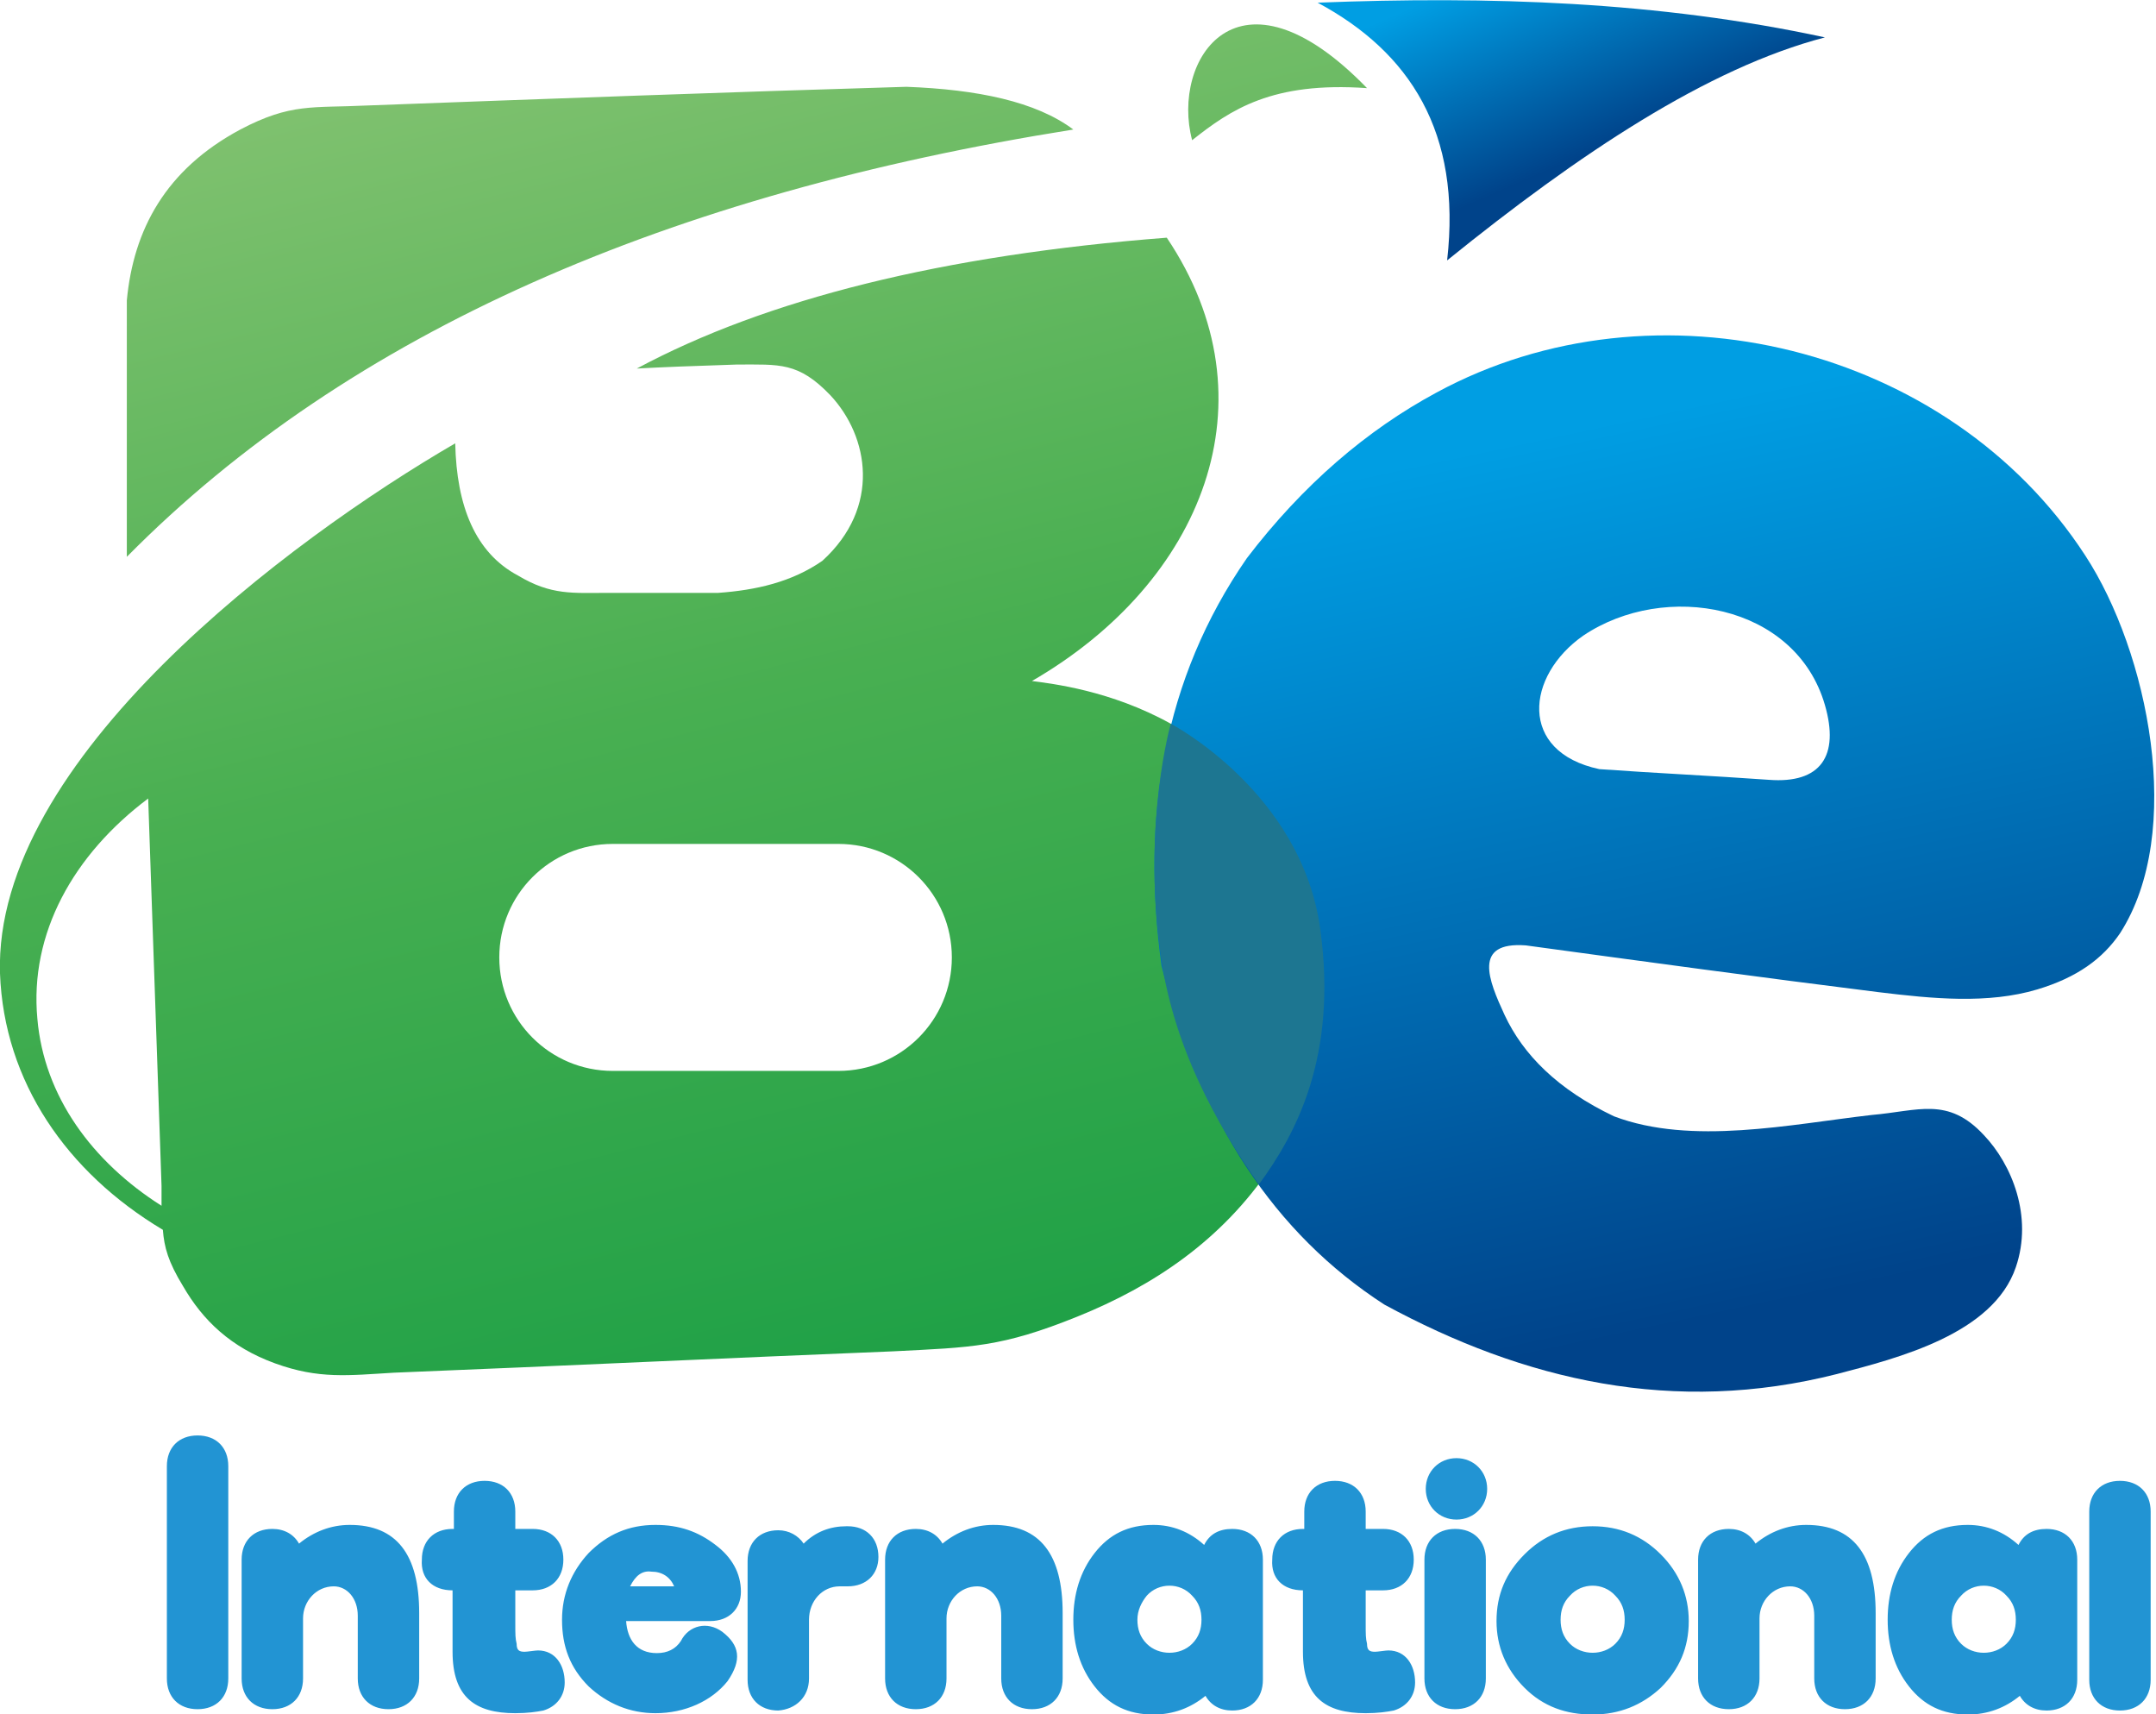
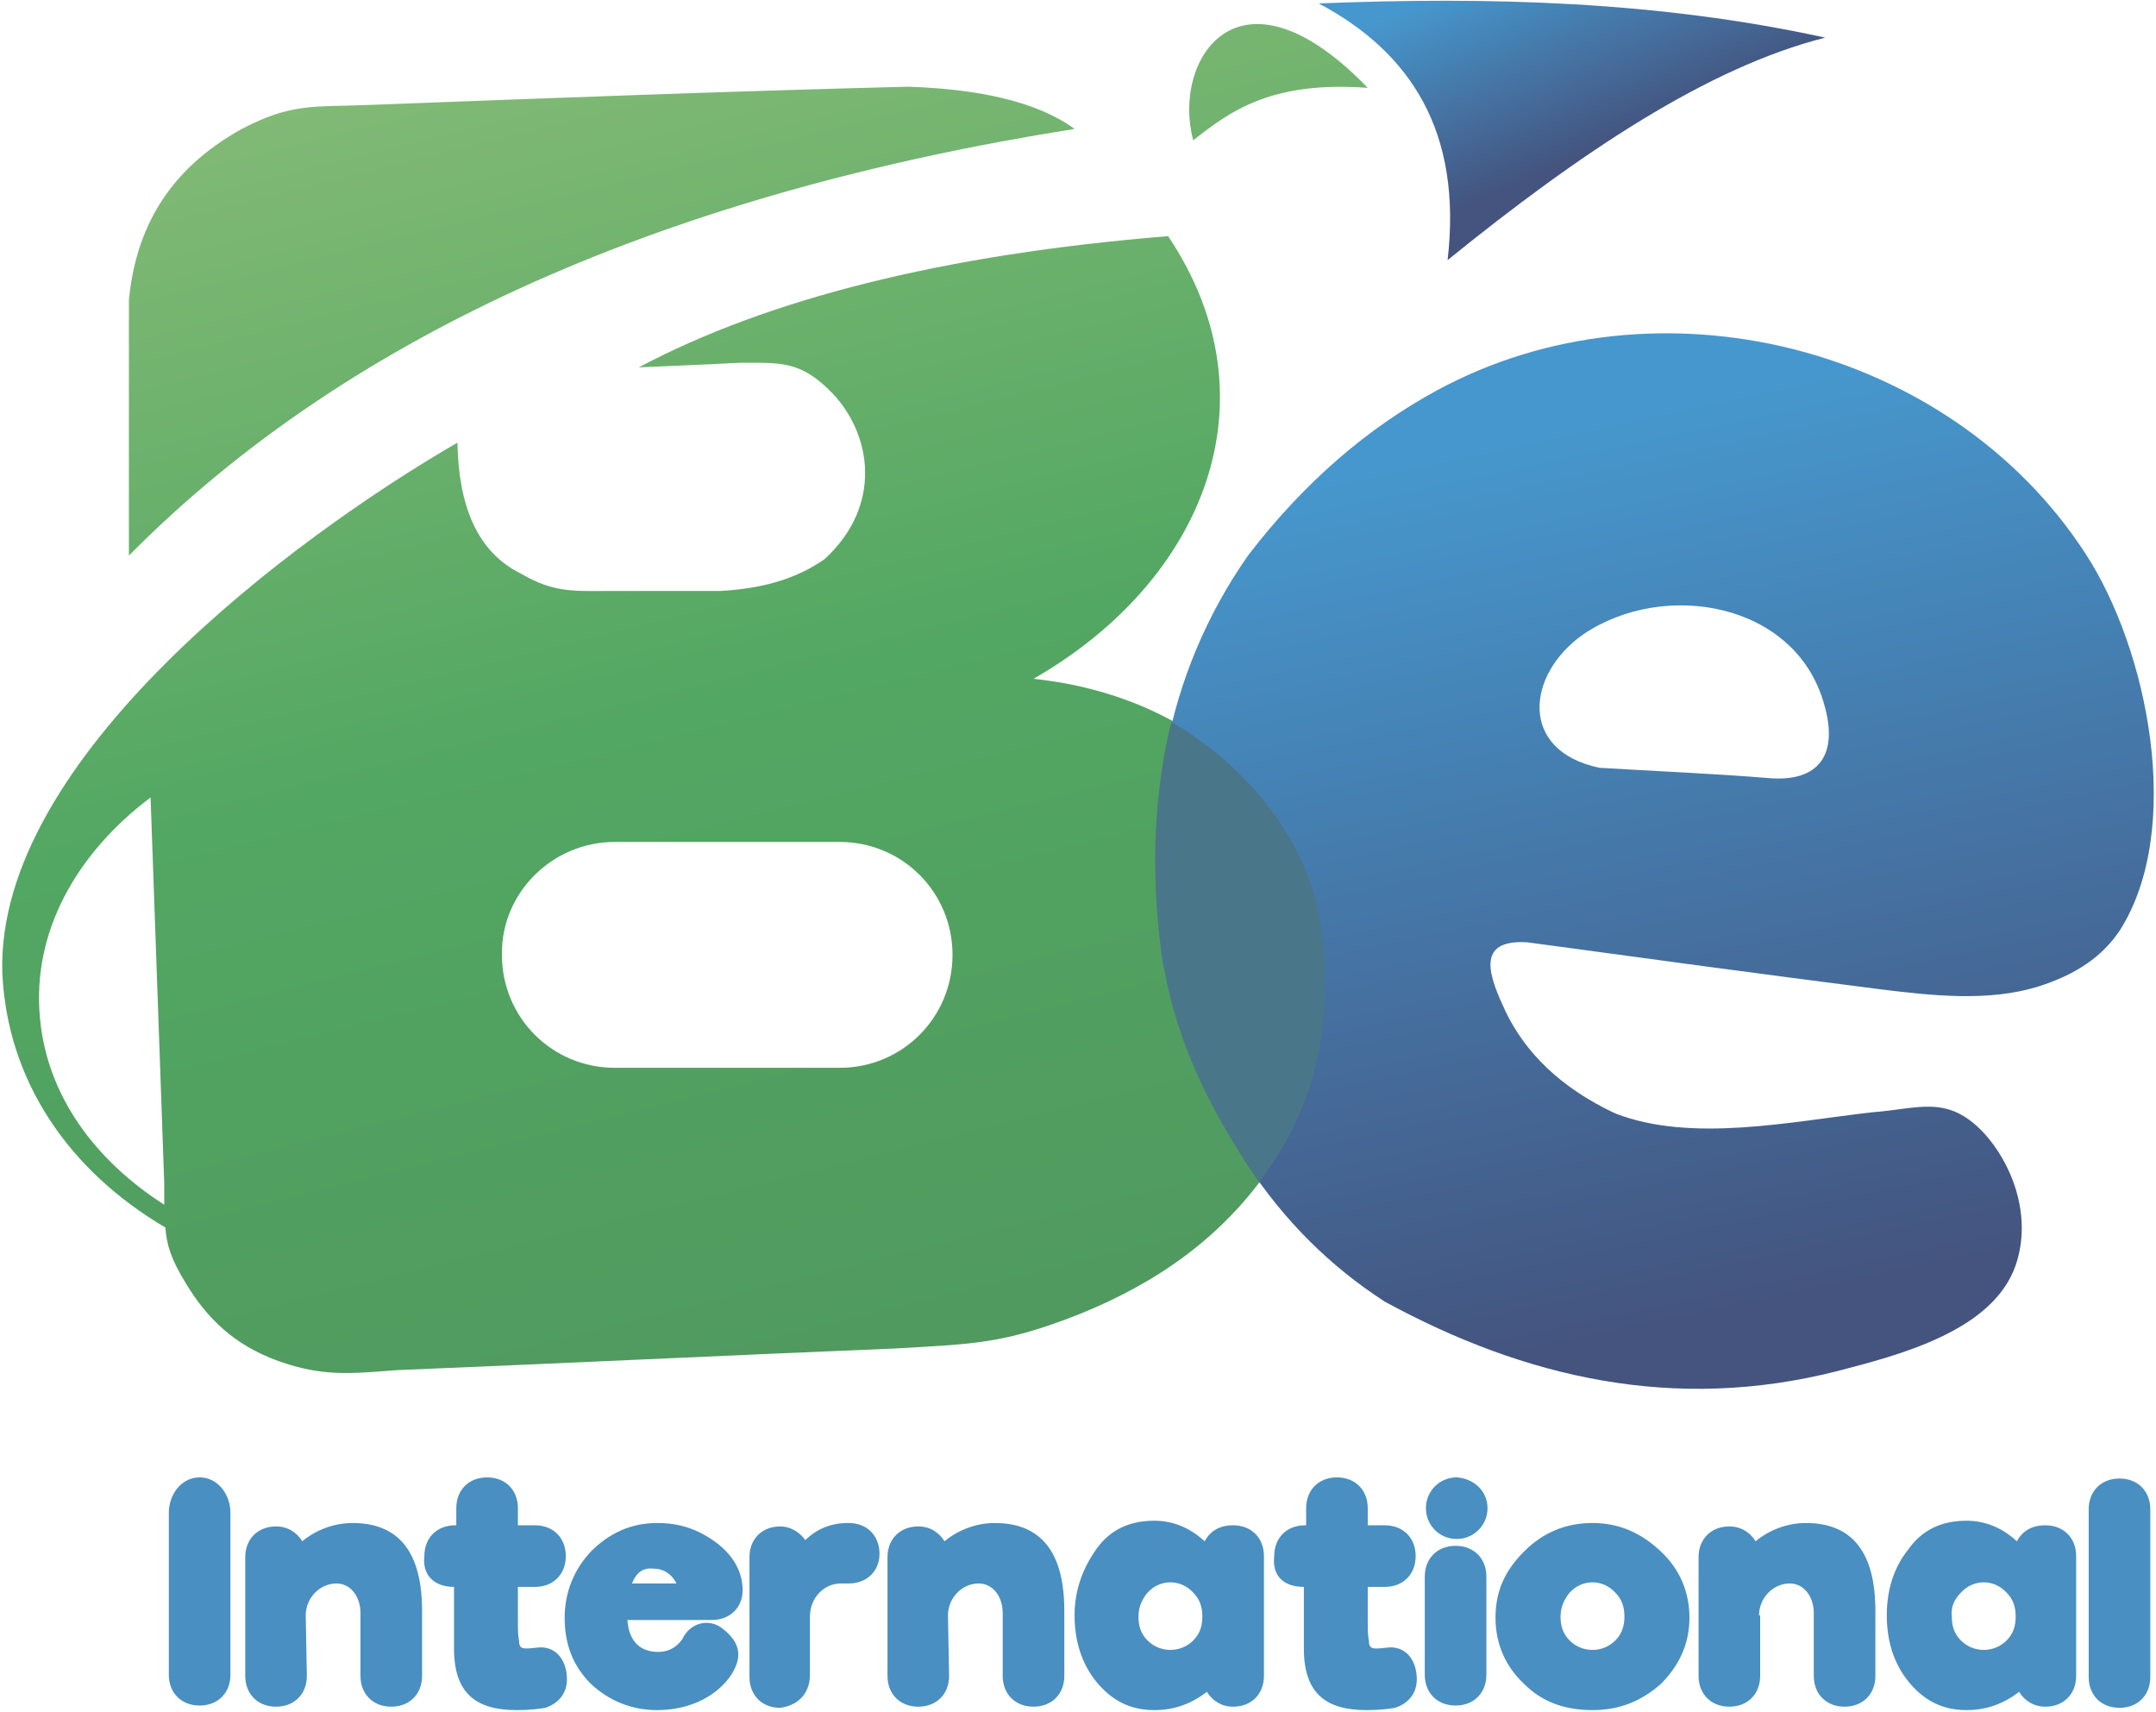
- <svg xmlns="http://www.w3.org/2000/svg" version="1.1" id="_x31_" x="0px" y="0px" viewBox="-168 186.7 161.5 128.3" style="enable-background:new -168 186.7 161.5 128.3;" xml:space="preserve">
-   <style type="text/css">
- 	.st0{fill:url(#SVGID_1_);enable-background:new    ;}
- 	.st1{fill:url(#SVGID_2_);}
- 	.st2{fill:url(#SVGID_3_);enable-background:new    ;}
- 	.st3{fill:#2294D3;enable-background:new    ;}
- 	.st4{fill:#1D7691;enable-background:new    ;}
- </style>
-   <linearGradient id="SVGID_1_" gradientUnits="userSpaceOnUse" x1="-91.742" y1="175.883" x2="-134.339" y2="346.046" gradientTransform="matrix(1 0 0 -1 0 503.4)">
-     <stop offset="0" style="stop-color:#00963F" />
-     <stop offset="0.52" style="stop-color:#48AF51" />
-     <stop offset="1" style="stop-color:#A3CD82" />
+ <svg xmlns="http://www.w3.org/2000/svg" version="1.1" id="Слой_1" x="0px" y="0px" viewBox="0 0 189 150" enable-background="new 0 0 189 150" xml:space="preserve">
+   <linearGradient id="SVGID_1_" gradientUnits="userSpaceOnUse" x1="89.332" y1="453.108" x2="39.564" y2="254.296" gradientTransform="matrix(1 0 0 1 0 -288.6)">
+     <stop offset="0" style="stop-color:#4F8F5D" />
+     <stop offset="0.52" style="stop-color:#52A762" />
+     <stop offset="1" style="stop-color:#A0C682" />
  </linearGradient>
-   <path class="st0" d="M-65.6,193.3c-9.7-10-14.7-2.1-13.1,3.9C-75.8,194.9-72.7,192.8-65.6,193.3L-65.6,193.3z M-87.6,196.4  c-30.2,4.8-54.2,15.1-70.9,32c0-6.4,0-12.8,0-19.2c0.5-5.3,2.9-9.8,8.5-12.8c3.8-2,5.4-1.6,9.5-1.8c13.5-0.5,26.9-1,40.4-1.4  C-94.8,193.4-90.4,194.3-87.6,196.4L-87.6,196.4z M-133.9,219.9c-12.4,7.2-34.6,23.7-34.1,39.7c0.3,8.1,5,14.9,12.2,19.2  c0.1,1.3,0.4,2.4,1.5,4.2c1.5,2.6,3.6,4.6,6.9,5.8c3.3,1.2,5.5,0.9,8.9,0.7c12.5-0.5,24.9-1.1,37.4-1.6c5.9-0.3,8.1-0.3,13.8-2.6  c5.7-2.3,10.8-5.7,14.5-11.2c2.8-4.1,3.7-7.7,3.9-12.8c0-0.5,0-1.2,0-2.1c-0.2-4.3-1.4-7.2-1.8-8.1c-0.1-0.1-0.3-0.6-0.6-1.2  c-2.1-4-5.2-6.4-6.2-7.2c-0.9-0.7-1.8-1.3-2.8-1.8c-4.5-2.5-8.9-3-10.4-3.2c12.8-7.4,18.3-21,10.1-33.2c-16.8,1.3-30,4.6-39.7,9.8  c1.8-0.1,4.3-0.2,7.5-0.3c3.2,0,4.6-0.2,7,2.3c2.9,3.1,3.8,8.4-0.6,12.4c-2.3,1.6-5,2.2-7.8,2.4c-2.7,0-5.4,0-8.2,0  c-2.7,0-4.3,0.2-6.8-1.3C-132.4,228.1-133.8,224.6-133.9,219.9z M-156.9,246.5l1,29c0,0.5,0,1,0,1.5c-5.2-3.3-8.8-8.2-9.3-14  C-165.8,256.6-162.5,250.7-156.9,246.5L-156.9,246.5z M-122.1,249.9h16.9c4.7,0,8.5,3.8,8.5,8.5l0,0c0,4.7-3.8,8.5-8.5,8.5h-16.9  c-4.7,0-8.5-3.8-8.5-8.5l0,0C-130.6,253.7-126.8,249.9-122.1,249.9z" />
-   <linearGradient id="SVGID_2_" gradientUnits="userSpaceOnUse" x1="-52.559" y1="320.386" x2="-46.447" y2="306.354" gradientTransform="matrix(1 0 0 -1 0 503.4)">
-     <stop offset="0" style="stop-color:#009EE3" />
-     <stop offset="1" style="stop-color:#00438A" />
+   <path fill="url(#SVGID_1_)" d="M119.9,7.7c-11.3-11.7-17.2-2.5-15.3,4.6C108,9.6,111.6,7.1,119.9,7.7L119.9,7.7z M94.2,11.3  C58.9,16.9,30.8,29,11.3,48.7c0-7.5,0-15,0-22.4c0.6-6.2,3.4-11.4,9.9-15c4.4-2.3,6.3-1.9,11.1-2.1C48.1,8.6,63.8,8,79.6,7.6  C85.8,7.8,90.9,8.9,94.2,11.3L94.2,11.3z M40.1,38.8C25.6,47.2-0.3,66.5,0.2,85.2c0.4,9.5,5.8,17.4,14.3,22.4  c0.1,1.5,0.5,2.8,1.8,4.9c1.8,3,4.2,5.4,8.1,6.8c3.9,1.4,6.4,1.1,10.4,0.8c14.6-0.6,29.1-1.3,43.7-1.9c6.9-0.4,9.5-0.4,16.1-3  c6.7-2.7,12.6-6.7,16.9-13.1c3.3-4.8,4.3-9,4.6-15c0-0.6,0-1.4,0-2.5c-0.2-5-1.6-8.4-2.1-9.5c-0.1-0.1-0.4-0.7-0.7-1.4  c-2.5-4.7-6.1-7.5-7.2-8.4c-1.1-0.8-2.1-1.5-3.3-2.1c-5.3-2.9-10.4-3.5-12.2-3.7c15-8.6,21.4-24.5,11.8-38.8  C82.7,22.3,67.3,26.2,56,32.2c2.1-0.1,5-0.2,8.8-0.4c3.7,0,5.4-0.2,8.2,2.7c3.4,3.6,4.4,9.8-0.7,14.5c-2.7,1.9-5.8,2.6-9.1,2.8  c-3.2,0-6.3,0-9.6,0c-3.2,0-5,0.2-7.9-1.5C41.8,48.4,40.2,44.3,40.1,38.8z M13.2,69.9l1.2,33.9c0,0.6,0,1.2,0,1.8  c-6.1-3.9-10.3-9.6-10.9-16.4C2.8,81.7,6.7,74.8,13.2,69.9L13.2,69.9z M53.9,73.8h19.7c5.5,0,9.9,4.4,9.9,9.9l0,0  c0,5.5-4.4,9.9-9.9,9.9H53.9c-5.5,0-9.9-4.4-9.9-9.9l0,0C43.9,78.3,48.4,73.8,53.9,73.8z" />
+   <linearGradient id="XMLID_120_" gradientUnits="userSpaceOnUse" x1="135.112" y1="284.276" x2="142.253" y2="300.671" gradientTransform="matrix(1 0 0 1 0 -288.6)">
+     <stop offset="0" style="stop-color:#4697CD" />
+     <stop offset="1" style="stop-color:#44547F" />
  </linearGradient>
-   <path class="st1" d="M-31.3,189.5c-12.5-2.7-25.2-3.1-38-2.6c6.9,3.7,10.8,9.7,9.7,19.3C-49.7,198.2-40.1,191.8-31.3,189.5z" />
-   <linearGradient id="SVGID_3_" gradientUnits="userSpaceOnUse" x1="-50.694" y1="284.499" x2="-36.578" y2="218.653" gradientTransform="matrix(1 0 0 -1 0 503.4)">
-     <stop offset="0" style="stop-color:#009EE3" />
-     <stop offset="1" style="stop-color:#00438A" />
+   <path id="XMLID_113_" fill="url(#XMLID_120_)" d="M160,3.3c-14.6-3.2-29.4-3.6-44.4-3c8.1,4.3,12.6,11.3,11.3,22.5  C138.5,13.4,149.7,5.9,160,3.3z" />
+   <linearGradient id="SVGID_2_" gradientUnits="userSpaceOnUse" x1="137.292" y1="326.205" x2="153.784" y2="403.137" gradientTransform="matrix(1 0 0 1 0 -288.6)">
+     <stop offset="0" style="stop-color:#4697CD" />
+     <stop offset="1" style="stop-color:#44547F" />
  </linearGradient>
-   <path class="st2" d="M-64.3,284.4c10.5,5.7,21.7,8.3,33.9,5.2c4.6-1.2,11.7-3,13.4-8c1.3-3.8-0.3-7.7-2.4-9.9  c-2.7-2.9-4.9-1.8-8.4-1.5c-6.1,0.7-13.5,2.3-19.3,0.1c-4.2-2-6.8-4.6-8.2-7.6c-1.2-2.6-2.4-5.5,1.6-5.2c8.8,1.2,17.6,2.4,26.4,3.5  c4.1,0.5,8.2,0.9,11.9-0.2c3-0.9,4.9-2.3,6.2-4.2c4.9-7.6,2.1-21.1-2.6-28.3C-22,212.6-44,207.2-60.4,216.1  c-5.2,2.8-10,6.9-14.2,12.4c-6.3,9.1-7.9,19.4-6.4,30.5C-78.1,270.7-72.5,279.1-64.3,284.4L-64.3,284.4z M-49.4,234.3  c6.1-4.1,15.9-2.4,18.1,5.2c1.1,3.8-0.3,5.9-4.2,5.6c-4.2-0.3-8.5-0.5-12.7-0.8C-54.3,243-53.7,237.3-49.4,234.3z" />
-   <path class="st3" d="M-150.9,296.5c0-1.4-0.9-2.3-2.3-2.3c-1.4,0-2.3,0.9-2.3,2.3v15.9c0,1.4,0.9,2.3,2.3,2.3c1.4,0,2.3-0.9,2.3-2.3  V296.5L-150.9,296.5z M-145.3,307.9c0-1.3,1-2.4,2.3-2.4c1,0,1.8,0.9,1.8,2.2v4.7c0,1.4,0.9,2.3,2.3,2.3c1.4,0,2.3-0.9,2.3-2.3v-4.9  c0-4.4-1.7-6.6-5.2-6.6c-1.4,0-2.7,0.5-3.8,1.4c-0.4-0.7-1.1-1.1-2-1.1c-1.4,0-2.3,0.9-2.3,2.3v8.9c0,1.4,0.9,2.3,2.3,2.3  c1.4,0,2.3-0.9,2.3-2.3V307.9L-145.3,307.9z M-134.1,305.8v4.6c0,3.4,1.7,4.6,4.7,4.6c0.9,0,1.6-0.1,2.1-0.2c1-0.3,1.6-1.1,1.6-2.1  c0-1.3-0.7-2.4-2-2.4c-0.2,0-0.8,0.1-1,0.1c-0.4,0-0.6-0.1-0.6-0.6c-0.1-0.4-0.1-0.7-0.1-1.5v-2.5h1.3c1.4,0,2.3-0.9,2.3-2.3  s-0.9-2.3-2.3-2.3h-1.3v-1.3c0-1.4-0.9-2.3-2.3-2.3c-1.4,0-2.3,0.9-2.3,2.3v1.3h-0.1c-1.4,0-2.3,0.9-2.3,2.3  C-136.5,304.9-135.6,305.8-134.1,305.8L-134.1,305.8L-134.1,305.8z M-113.9,308.9L-113.9,308.9c1.3,1,1.5,2.1,0.4,3.7  c-1.2,1.5-3.2,2.4-5.4,2.4c-1.9,0-3.6-0.7-5-2c-1.4-1.4-2-3-2-5c0-1.9,0.7-3.6,2-5c1.4-1.4,3-2.1,5-2.1c1.8,0,3.2,0.5,4.5,1.5  c1.2,0.9,1.9,2.1,1.9,3.5c0,1.3-0.9,2.2-2.3,2.2h-6.3c0.1,1.4,0.8,2.4,2.3,2.4c0.8,0,1.4-0.3,1.8-0.9  C-116.4,308.4-115,308.1-113.9,308.9L-113.9,308.9z M-120.8,305.5h3.3c-0.3-0.7-0.9-1.1-1.7-1.1  C-119.9,304.3-120.4,304.7-120.8,305.5L-120.8,305.5z M-107.4,312.4V308c0-1.4,1-2.5,2.3-2.5h0.6c1.4,0,2.3-0.9,2.3-2.2  c0-1.4-0.9-2.3-2.3-2.3h-0.1c-1.2,0-2.3,0.4-3.2,1.3c-0.4-0.6-1.1-1-1.9-1c-1.4,0-2.3,0.9-2.3,2.3v8.9c0,1.4,0.9,2.3,2.3,2.3  C-108.4,314.7-107.4,313.8-107.4,312.4L-107.4,312.4z M-97.1,307.9c0-1.3,1-2.4,2.3-2.4c1,0,1.8,0.9,1.8,2.2v4.7  c0,1.4,0.9,2.3,2.3,2.3s2.3-0.9,2.3-2.3v-4.9c0-4.4-1.7-6.6-5.2-6.6c-1.4,0-2.7,0.5-3.8,1.4c-0.4-0.7-1.1-1.1-2-1.1  c-1.4,0-2.3,0.9-2.3,2.3v8.9c0,1.4,0.9,2.3,2.3,2.3s2.3-0.9,2.3-2.3L-97.1,307.9L-97.1,307.9z M-73.4,303.5c0-1.4-0.9-2.3-2.3-2.3  c-1,0-1.7,0.4-2.1,1.2c-1.1-1-2.4-1.5-3.8-1.5c-1.9,0-3.3,0.7-4.4,2.1c-1.1,1.4-1.6,3.1-1.6,5c0,1.9,0.5,3.6,1.6,5  c1.1,1.4,2.5,2.1,4.4,2.1c1.5,0,2.8-0.5,3.9-1.4c0.4,0.7,1.1,1.1,2,1.1c1.4,0,2.3-0.9,2.3-2.3V303.5L-73.4,303.5z M-82.1,306.2  c0.9-1,2.5-1,3.4,0c0.5,0.5,0.7,1.1,0.7,1.8s-0.2,1.3-0.7,1.8c-0.9,0.9-2.5,0.9-3.4,0c-0.5-0.5-0.7-1.1-0.7-1.8  C-82.8,307.3-82.5,306.7-82.1,306.2L-82.1,306.2z M-70.4,305.8v4.6c0,3.4,1.7,4.6,4.7,4.6c0.9,0,1.6-0.1,2.1-0.2  c1-0.3,1.6-1.1,1.6-2.1c0-1.3-0.7-2.4-2-2.4c-0.2,0-0.8,0.1-1,0.1c-0.4,0-0.6-0.1-0.6-0.6c-0.1-0.4-0.1-0.7-0.1-1.5v-2.5h1.3  c1.4,0,2.3-0.9,2.3-2.3s-0.9-2.3-2.3-2.3h-1.3v-1.3c0-1.4-0.9-2.3-2.3-2.3s-2.3,0.9-2.3,2.3v1.3h-0.1c-1.4,0-2.3,0.9-2.3,2.3  C-72.8,304.9-71.9,305.8-70.4,305.8L-70.4,305.8L-70.4,305.8z M-56.7,303.5c0-1.4-0.9-2.3-2.3-2.3s-2.3,0.9-2.3,2.3v8.9  c0,1.4,0.9,2.3,2.3,2.3s2.3-0.9,2.3-2.3V303.5L-56.7,303.5z M-48.7,301c-2,0-3.7,0.7-5.1,2.1s-2.1,3-2.1,5c0,1.9,0.7,3.6,2.1,5  s3.1,2,5.1,2s3.7-0.7,5.1-2c1.4-1.4,2.1-3,2.1-5c0-1.9-0.7-3.6-2.1-5C-45,301.7-46.7,301-48.7,301L-48.7,301z M-50.4,306.2  c0.9-1,2.5-1,3.4,0c0.5,0.5,0.7,1.1,0.7,1.8s-0.2,1.3-0.7,1.8c-0.9,0.9-2.5,0.9-3.4,0c-0.5-0.5-0.7-1.1-0.7-1.8  S-50.9,306.7-50.4,306.2L-50.4,306.2z M-36.2,307.9c0-1.3,1-2.4,2.3-2.4c1,0,1.8,0.9,1.8,2.2v4.7c0,1.4,0.9,2.3,2.3,2.3  c1.4,0,2.3-0.9,2.3-2.3v-4.9c0-4.4-1.7-6.6-5.2-6.6c-1.4,0-2.7,0.5-3.8,1.4c-0.4-0.7-1.1-1.1-2-1.1c-1.4,0-2.3,0.9-2.3,2.3v8.9  c0,1.4,0.9,2.3,2.3,2.3c1.4,0,2.3-0.9,2.3-2.3L-36.2,307.9L-36.2,307.9z M-12.4,303.5c0-1.4-0.9-2.3-2.3-2.3c-1,0-1.7,0.4-2.1,1.2  c-1.1-1-2.4-1.5-3.8-1.5c-1.9,0-3.3,0.7-4.4,2.1c-1.1,1.4-1.6,3.1-1.6,5c0,1.9,0.5,3.6,1.6,5c1.1,1.4,2.5,2.1,4.4,2.1  c1.5,0,2.8-0.5,3.9-1.4c0.4,0.7,1.1,1.1,2,1.1c1.4,0,2.3-0.9,2.3-2.3L-12.4,303.5L-12.4,303.5z M-21.1,306.2c0.9-1,2.5-1,3.4,0  c0.5,0.5,0.7,1.1,0.7,1.8s-0.2,1.3-0.7,1.8c-0.9,0.9-2.5,0.9-3.4,0c-0.5-0.5-0.7-1.1-0.7-1.8S-21.6,306.7-21.1,306.2L-21.1,306.2z   M-11.5,312.5c0,1.4,0.9,2.3,2.3,2.3c1.4,0,2.3-0.9,2.3-2.3v-12.6c0-1.4-0.9-2.3-2.3-2.3c-1.4,0-2.3,0.9-2.3,2.3V312.5z   M-56.6,298.2c0,1.3-1,2.3-2.3,2.3s-2.3-1-2.3-2.3c0-1.3,1-2.3,2.3-2.3S-56.6,296.9-56.6,298.2z" />
-   <path class="st4" d="M-80.3,240.9c0,0,9.8,5.1,11.2,15.4c1.3,9.5-1.8,15.3-4.6,19.1c-3.1-4.4-6.5-10.4-7.4-17.5  C-82.4,248.2-80.3,240.9-80.3,240.9z" />
+   <path fill="url(#SVGID_2_)" d="M121.4,114.1c12.3,6.7,25.4,9.7,39.6,6.1c5.4-1.4,13.7-3.5,15.7-9.3c1.5-4.4-0.4-9-2.8-11.6  c-3.2-3.4-5.7-2.1-9.8-1.8c-7.1,0.8-15.8,2.7-22.5,0.1c-4.9-2.3-7.9-5.4-9.6-8.9c-1.4-3-2.8-6.4,1.9-6.1c10.3,1.4,20.6,2.8,30.8,4.1  c4.8,0.6,9.6,1.1,13.9-0.2c3.5-1.1,5.7-2.7,7.2-4.9c5.7-8.9,2.5-24.7-3-33.1c-11.9-18.3-37.6-24.7-56.8-14.3  c-6.1,3.3-11.7,8.1-16.6,14.5c-7.4,10.6-9.2,22.7-7.5,35.6C105.3,98.1,111.8,107.9,121.4,114.1L121.4,114.1z M138.8,55.6  c7.1-4.8,18.6-2.8,21.1,6.1c1.3,4.4-0.4,6.9-4.9,6.5c-4.9-0.4-9.9-0.6-14.8-0.9C133.1,65.8,133.8,59.1,138.8,55.6z" />
+   <path fill="#498FC1" d="M20.2,132.6c0-1.6-1.1-3.1-2.7-3.1c-1.6,0-2.7,1.5-2.7,3.1v14.2c0,1.6,1.1,2.7,2.7,2.7  c1.6,0,2.7-1.1,2.7-2.7v-13.7V132.6z M26.8,141.6c0-1.5,1.2-2.8,2.7-2.8c1.2,0,2.1,1.1,2.1,2.6v5.5c0,1.6,1.1,2.7,2.7,2.7  c1.6,0,2.7-1.1,2.7-2.7v-5.7c0-5.1-2-7.7-6.1-7.7c-1.6,0-3.2,0.6-4.4,1.6c-0.5-0.8-1.3-1.3-2.3-1.3c-1.6,0-2.7,1.1-2.7,2.7v10.4  c0,1.6,1.1,2.7,2.7,2.7c1.6,0,2.7-1.1,2.7-2.7L26.8,141.6L26.8,141.6z M39.8,139.1v5.4c0,4,2,5.4,5.5,5.4c1.1,0,1.9-0.1,2.5-0.2  c1.2-0.4,1.9-1.3,1.9-2.5c0-1.5-0.8-2.8-2.3-2.8c-0.2,0-0.9,0.1-1.2,0.1c-0.5,0-0.7-0.1-0.7-0.7c-0.1-0.5-0.1-0.8-0.1-1.8v-2.9h1.5  c1.6,0,2.7-1.1,2.7-2.7c0-1.6-1.1-2.7-2.7-2.7h-1.5v-1.5c0-1.6-1.1-2.7-2.7-2.7c-1.6,0-2.7,1.1-2.7,2.7v1.5h-0.1  c-1.6,0-2.7,1.1-2.7,2.7C37,138.1,38.1,139.1,39.8,139.1L39.8,139.1L39.8,139.1z M63.4,142.8L63.4,142.8c1.5,1.2,1.8,2.5,0.5,4.3  c-1.4,1.8-3.7,2.8-6.3,2.8c-2.2,0-4.2-0.8-5.8-2.3c-1.6-1.6-2.3-3.5-2.3-5.8c0-2.2,0.8-4.2,2.3-5.8c1.6-1.6,3.5-2.5,5.8-2.5  c2.1,0,3.7,0.6,5.3,1.8c1.4,1.1,2.2,2.5,2.2,4.1c0,1.5-1.1,2.6-2.7,2.6H55c0.1,1.6,0.9,2.8,2.7,2.8c0.9,0,1.6-0.4,2.1-1.1  C60.5,142.2,62.2,141.8,63.4,142.8L63.4,142.8z M55.4,138.8h3.9c-0.4-0.8-1.1-1.3-2-1.3C56.4,137.4,55.8,137.8,55.4,138.8  L55.4,138.8z M71,146.8v-5.1c0-1.6,1.2-2.9,2.7-2.9h0.7c1.6,0,2.7-1.1,2.7-2.6c0-1.6-1.1-2.7-2.7-2.7h-0.1c-1.4,0-2.7,0.5-3.7,1.5  c-0.5-0.7-1.3-1.2-2.2-1.2c-1.6,0-2.7,1.1-2.7,2.7V147c0,1.6,1.1,2.7,2.7,2.7C69.9,149.5,71,148.5,71,146.8L71,146.8z M83.1,141.6  c0-1.5,1.2-2.8,2.7-2.8c1.2,0,2.1,1.1,2.1,2.6v5.5c0,1.6,1.1,2.7,2.7,2.7s2.7-1.1,2.7-2.7v-5.7c0-5.1-2-7.7-6.1-7.7  c-1.6,0-3.2,0.6-4.4,1.6c-0.5-0.8-1.3-1.3-2.3-1.3c-1.6,0-2.7,1.1-2.7,2.7v10.4c0,1.6,1.1,2.7,2.7,2.7s2.7-1.1,2.7-2.7L83.1,141.6  L83.1,141.6z M110.8,136.4c0-1.6-1.1-2.7-2.7-2.7c-1.2,0-2,0.5-2.5,1.4c-1.3-1.2-2.8-1.8-4.4-1.8c-2.2,0-3.9,0.8-5.1,2.5  s-1.9,3.6-1.9,5.8c0,2.2,0.6,4.2,1.9,5.8c1.3,1.6,2.9,2.5,5.1,2.5c1.8,0,3.3-0.6,4.6-1.6c0.5,0.8,1.3,1.3,2.3,1.3  c1.6,0,2.7-1.1,2.7-2.7V136.4L110.8,136.4z M100.6,139.6c1.1-1.2,2.9-1.2,4,0c0.6,0.6,0.8,1.3,0.8,2.1c0,0.8-0.2,1.5-0.8,2.1  c-1.1,1.1-2.9,1.1-4,0c-0.6-0.6-0.8-1.3-0.8-2.1C99.8,140.9,100.1,140.2,100.6,139.6L100.6,139.6z M114.3,139.1v5.4  c0,4,2,5.4,5.5,5.4c1.1,0,1.9-0.1,2.5-0.2c1.2-0.4,1.9-1.3,1.9-2.5c0-1.5-0.8-2.8-2.3-2.8c-0.2,0-0.9,0.1-1.2,0.1  c-0.5,0-0.7-0.1-0.7-0.7c-0.1-0.5-0.1-0.8-0.1-1.8v-2.9h1.5c1.6,0,2.7-1.1,2.7-2.7c0-1.6-1.1-2.7-2.7-2.7h-1.5v-1.5  c0-1.6-1.1-2.7-2.7-2.7s-2.7,1.1-2.7,2.7v1.5h-0.1c-1.6,0-2.7,1.1-2.7,2.7C111.5,138.1,112.5,139.1,114.3,139.1L114.3,139.1  L114.3,139.1z M130.3,138.2c0-1.6-1.1-2.7-2.7-2.7s-2.7,1.1-2.7,2.7v8.6c0,1.6,1.1,2.7,2.7,2.7s2.7-1.1,2.7-2.7v-7.7V138.2z   M139.6,133.5c-2.3,0-4.3,0.8-6,2.5s-2.5,3.5-2.5,5.8c0,2.2,0.8,4.2,2.5,5.8c1.6,1.6,3.6,2.3,6,2.3s4.3-0.8,6-2.3  c1.6-1.6,2.5-3.5,2.5-5.8c0-2.2-0.8-4.2-2.5-5.8S142,133.5,139.6,133.5L139.6,133.5z M137.6,139.6c1.1-1.2,2.9-1.2,4,0  c0.6,0.6,0.8,1.3,0.8,2.1c0,0.8-0.2,1.5-0.8,2.1c-1.1,1.1-2.9,1.1-4,0c-0.6-0.6-0.8-1.3-0.8-2.1  C136.8,140.9,137.1,140.2,137.6,139.6L137.6,139.6z M154.2,141.6c0-1.5,1.2-2.8,2.7-2.8c1.2,0,2.1,1.1,2.1,2.6v5.5  c0,1.6,1.1,2.7,2.7,2.7c1.6,0,2.7-1.1,2.7-2.7v-5.7c0-5.1-2-7.7-6.1-7.7c-1.6,0-3.2,0.6-4.4,1.6c-0.5-0.8-1.3-1.3-2.3-1.3  c-1.6,0-2.7,1.1-2.7,2.7v10.4c0,1.6,1.1,2.7,2.7,2.7c1.6,0,2.7-1.1,2.7-2.7V141.6L154.2,141.6z M182,136.4c0-1.6-1.1-2.7-2.7-2.7  c-1.2,0-2,0.5-2.5,1.4c-1.3-1.2-2.8-1.8-4.4-1.8c-2.2,0-3.9,0.8-5.1,2.5c-1.3,1.6-1.9,3.6-1.9,5.8c0,2.2,0.6,4.2,1.9,5.8  c1.3,1.6,2.9,2.5,5.1,2.5c1.8,0,3.3-0.6,4.6-1.6c0.5,0.8,1.3,1.3,2.3,1.3c1.6,0,2.7-1.1,2.7-2.7V136.4L182,136.4z M171.9,139.6  c1.1-1.2,2.9-1.2,4,0c0.6,0.6,0.8,1.3,0.8,2.1c0,0.8-0.2,1.5-0.8,2.1c-1.1,1.1-2.9,1.1-4,0c-0.6-0.6-0.8-1.3-0.8-2.1  C171,140.9,171.3,140.2,171.9,139.6L171.9,139.6z M183.1,147c0,1.6,1.1,2.7,2.7,2.7s2.7-1.1,2.7-2.7v-14.7c0-1.6-1.1-2.7-2.7-2.7  s-2.7,1.1-2.7,2.7V147z M130.4,132.2c0,1.5-1.2,2.7-2.7,2.7c-1.5,0-2.7-1.2-2.7-2.7c0-1.5,1.2-2.7,2.7-2.7  C129.2,129.6,130.4,130.7,130.4,132.2z" />
+   <path id="XMLID_92_" fill="#4A768A" d="M102.7,63.3c0,0,11.4,6,13.1,18c1.5,11.1-2.1,17.9-5.4,22.3c-3.6-5.1-7.6-12.2-8.6-20.4  C100.2,71.8,102.7,63.3,102.7,63.3z" />
</svg>
